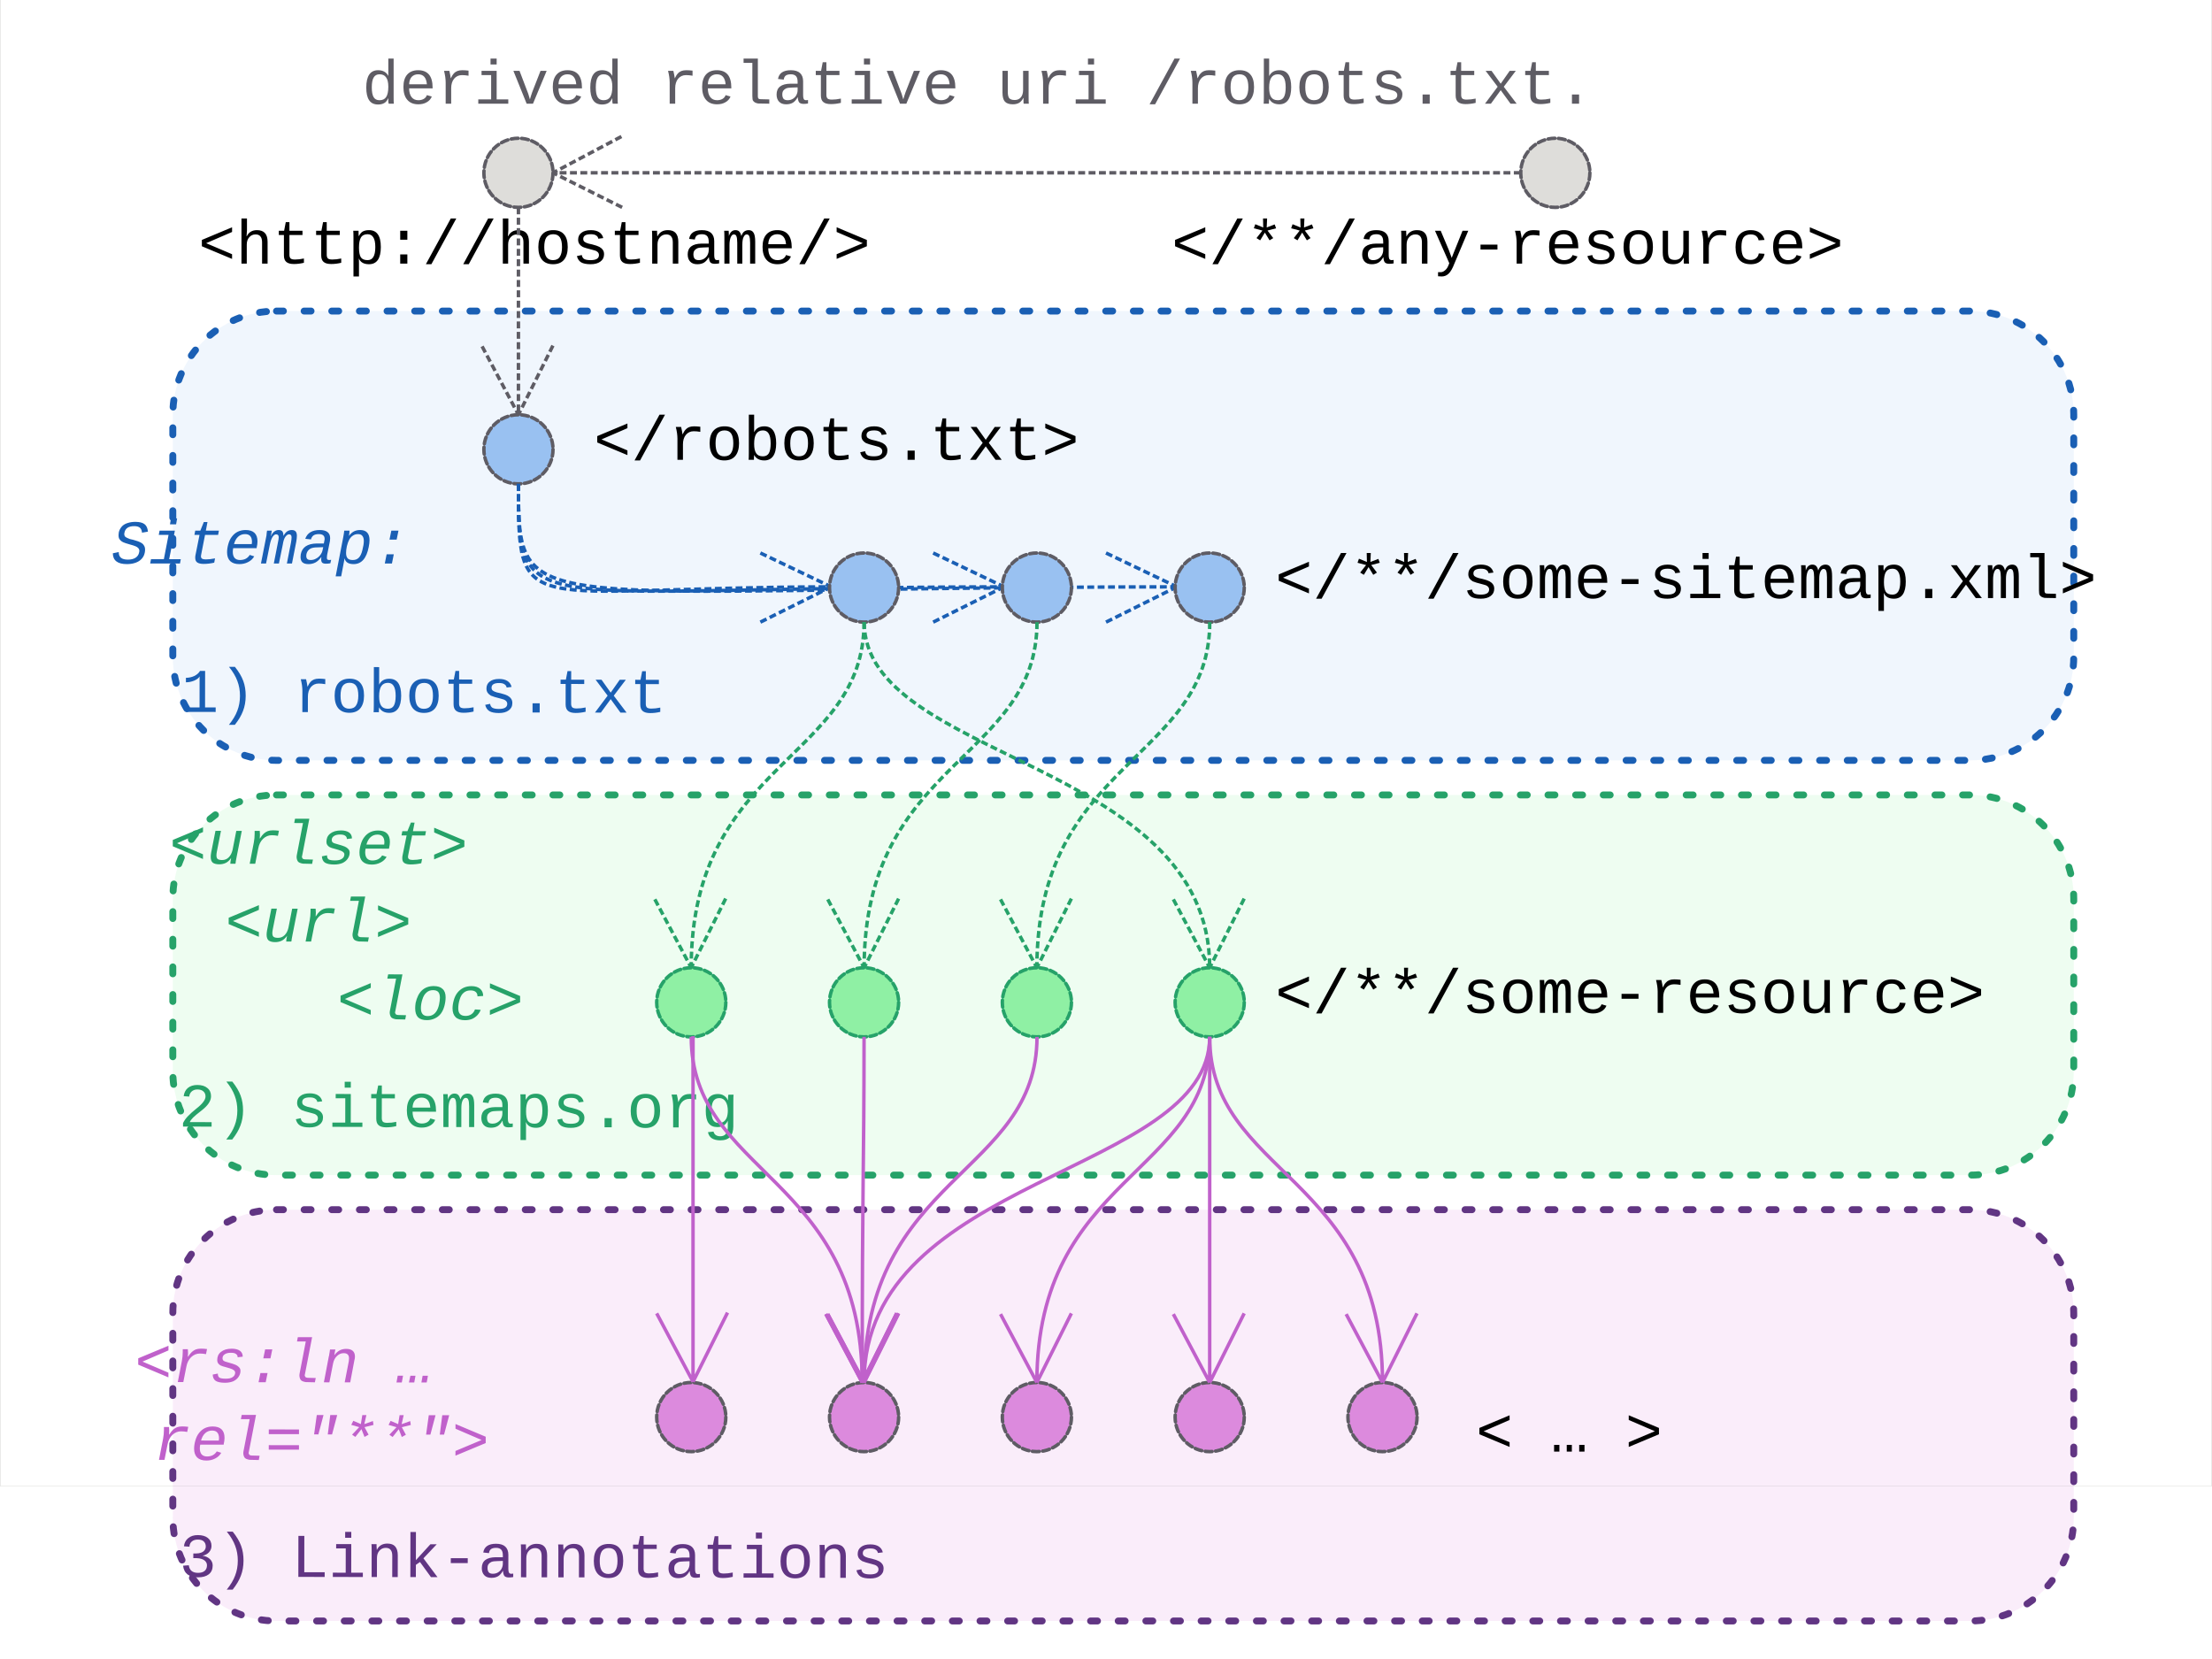
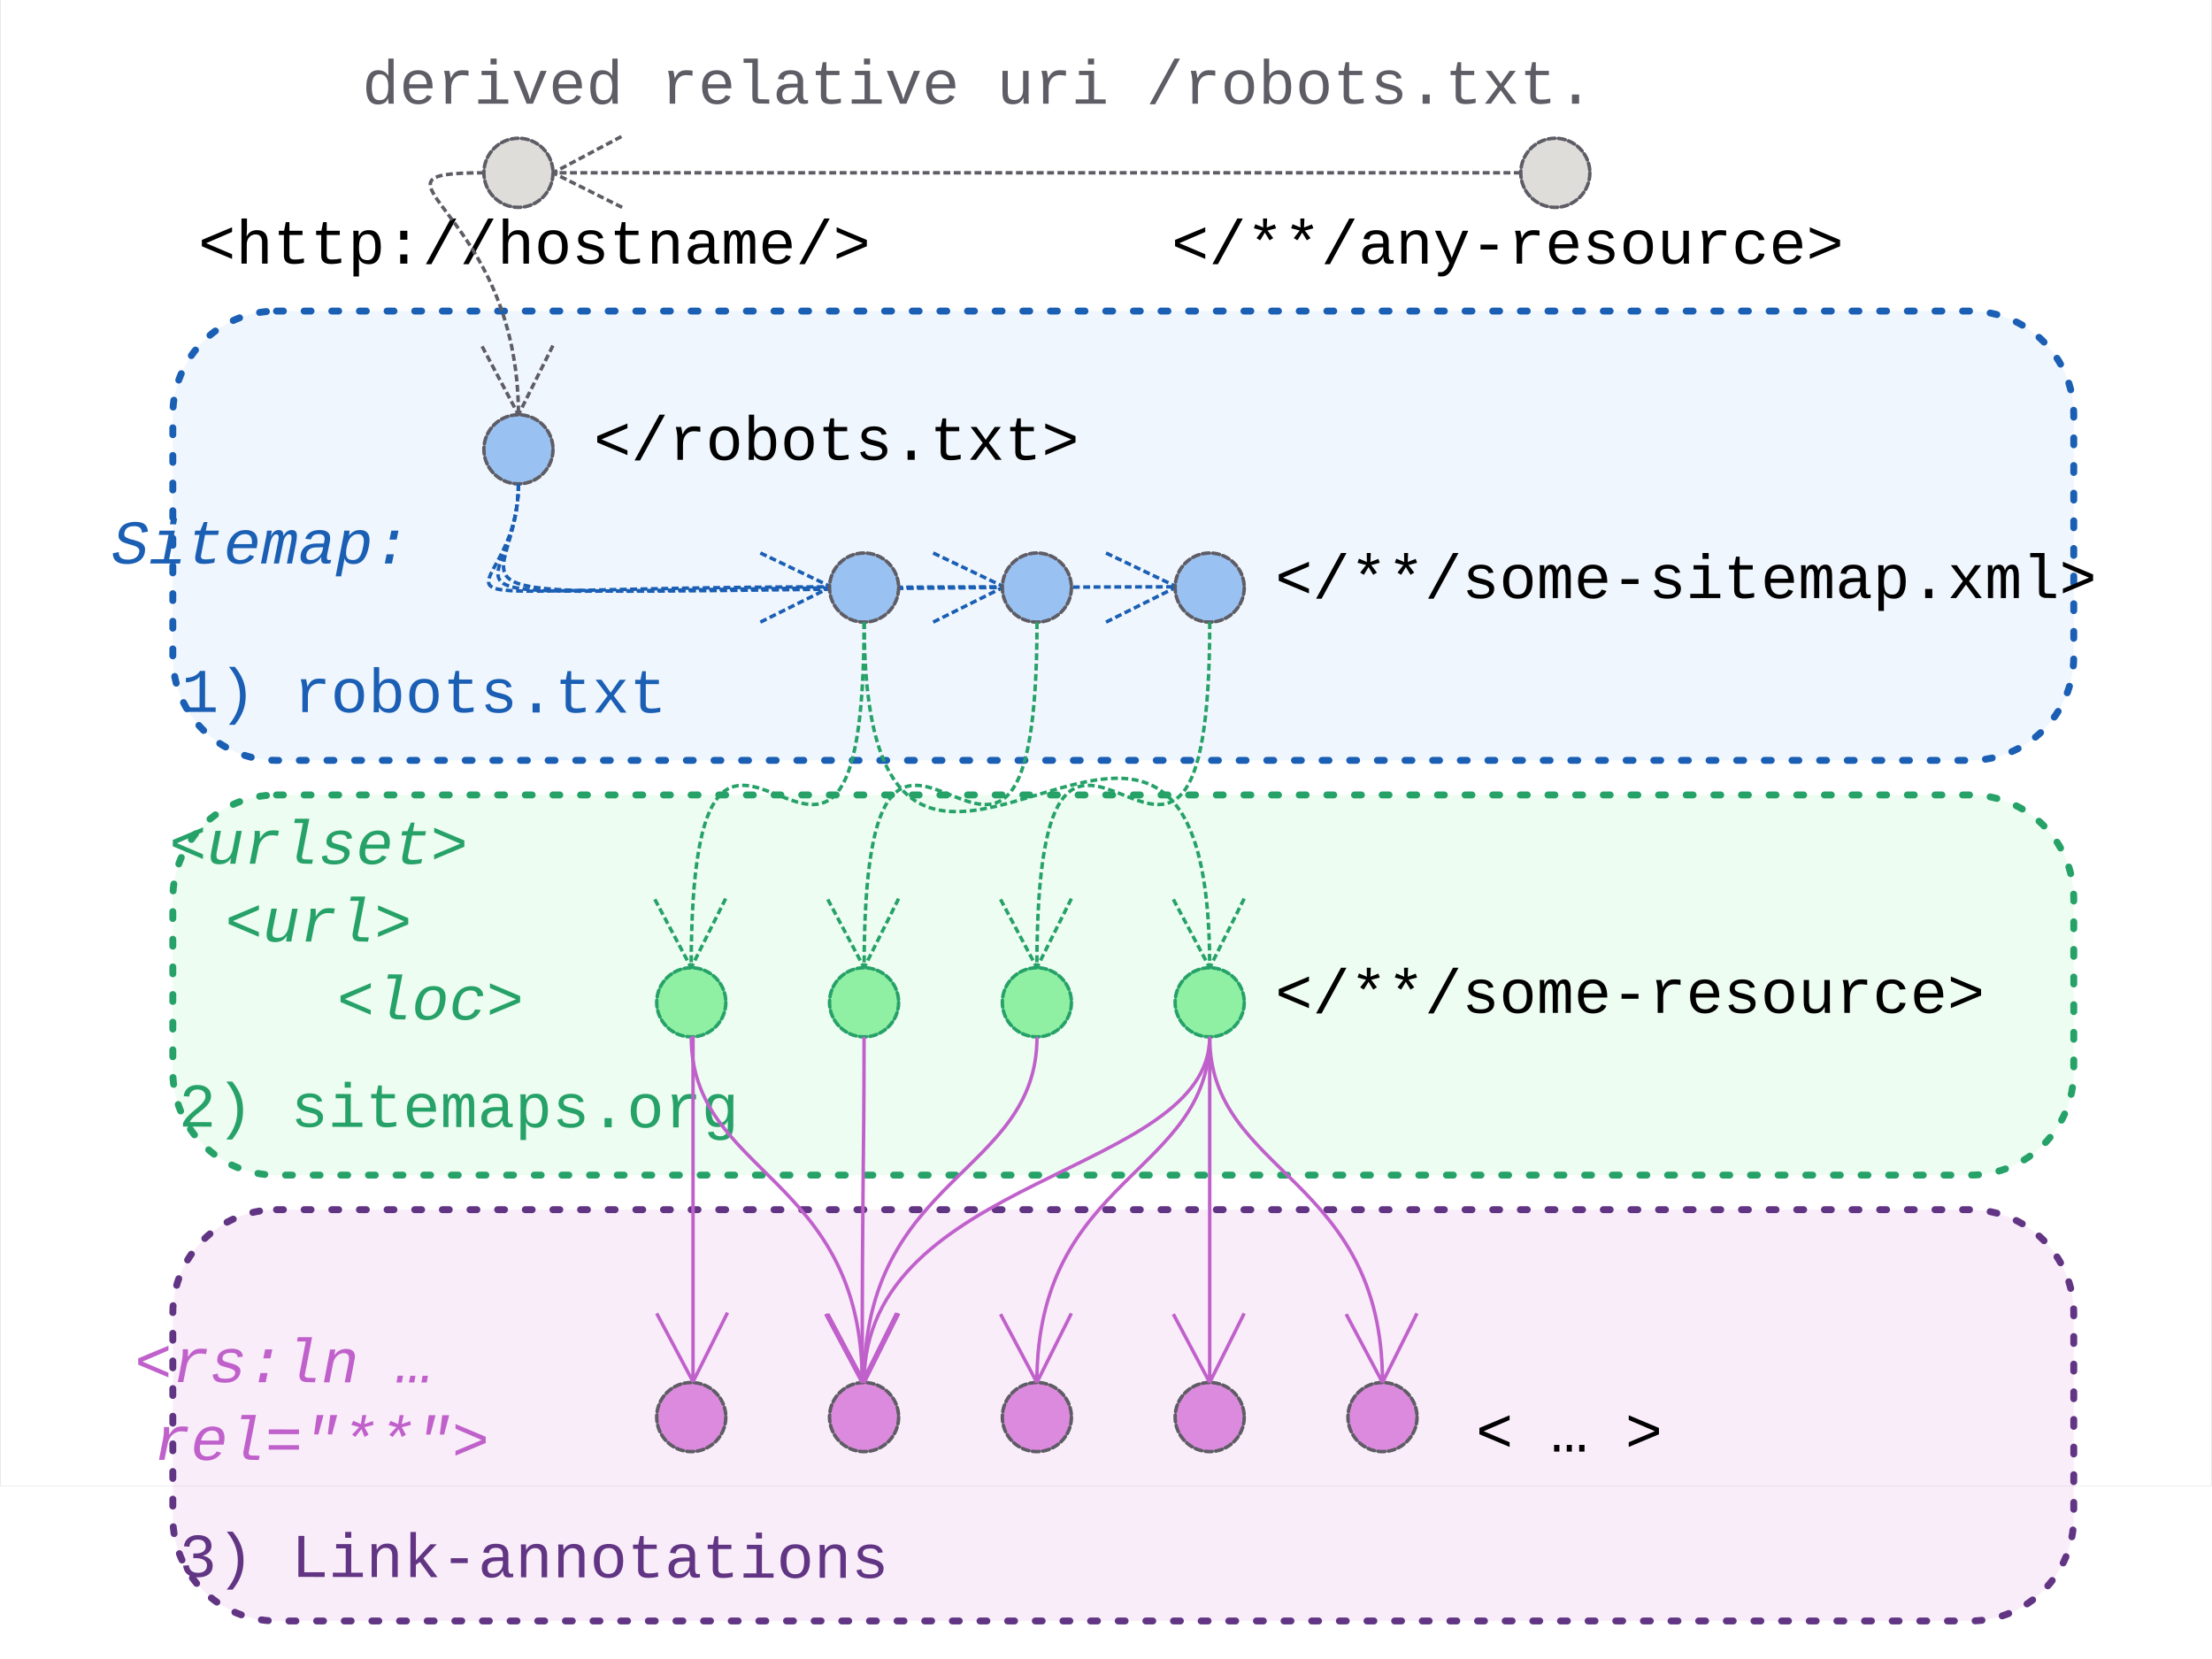
<svg xmlns="http://www.w3.org/2000/svg" width="640" height="480" viewBox="0 0 169.333 127" version="1.1" id="svg982">
  <defs id="defs979">
    <clipPath clipPathUnits="userSpaceOnUse" id="clipPath3602">
      <g id="g3606">
        <path d="M 0,0 H 800 V 600 H 0 Z" clip-rule="nonzero" id="path3604" />
      </g>
    </clipPath>
  </defs>
  <g id="layer1">
    <rect style="fill:#8ff0a4;fill-opacity:0.15;stroke:#26a269;stroke-width:0.529;stroke-linecap:round;stroke-linejoin:round;stroke-dasharray:0.529, 1.587;stroke-dashoffset:0" id="rect3" width="145.521" height="29.104" x="13.229" y="60.854" rx="7.937" ry="7.938" />
    <text xml:space="preserve" style="font-size:4.763px;line-height:1.25;font-family:'Liberation Mono';-inkscape-font-specification:'Liberation Mono';text-align:center;text-anchor:middle;fill:#26a269;stroke-width:0.265" x="42.412" y="86.219" id="text21" transform="rotate(0.09695921)">
      <tspan style="font-size:4.763px;text-align:center;text-anchor:middle;fill:#26a269;fill-opacity:1;stroke-width:0.265" x="42.412" y="86.219" id="tspan21">2) sitemaps.org</tspan>
    </text>
    <rect style="fill:#dc8add;fill-opacity:0.15;stroke:#613583;stroke-width:0.529;stroke-linecap:round;stroke-linejoin:round;stroke-dasharray:0.529, 1.587;stroke-dashoffset:0" id="rect1625" width="145.521" height="31.485" x="13.229" y="92.604" rx="7.937" ry="7.937" />
    <rect style="fill:#99c1f1;fill-opacity:0.15;stroke:#1a5fb4;stroke-width:0.529;stroke-linecap:round;stroke-linejoin:round;stroke-dasharray:0.529, 1.587;stroke-dashoffset:0" id="rect1013" width="145.521" height="34.396" x="13.229" y="23.812" rx="7.937" ry="7.938" />
    <rect style="opacity:0.458;fill:none;stroke:#888a85;stroke-width:0.026;stroke-linecap:round;stroke-linejoin:round" id="rect6783" width="169.307" height="126.974" x="0.013" y="-13.216" ry="1.2715655e-06" rx="1.2715655e-06" />
    <circle style="fill:#deddda;stroke:#5e5c64;stroke-width:0.265;stroke-linecap:round;stroke-linejoin:round;stroke-dasharray:0.529, 0.265" id="path845" cx="119.062" cy="13.229" r="2.646" />
    <circle style="fill:#99c1f1;stroke:#5e5c64;stroke-width:0.265;stroke-linecap:round;stroke-linejoin:round;stroke-dasharray:0.529, 0.265" id="circle847" cx="39.688" cy="34.396" r="2.646" />
    <text xml:space="preserve" style="font-size:4.763px;line-height:1.25;font-family:'Liberation Mono';-inkscape-font-specification:'Liberation Mono';stroke-width:0.265" x="15.189" y="20.178" id="text1541">
      <tspan id="tspan1539" style="font-size:4.763px;fill:#000000;fill-opacity:1;stroke-width:0.265" x="15.189" y="20.178">&lt;http://hostname/&gt;</tspan>
    </text>
    <circle style="fill:#8ff0a4;stroke:#26a269;stroke-width:0.265;stroke-linecap:round;stroke-linejoin:round;stroke-dasharray:0.529, 0.265" id="circle1543" cx="66.146" cy="76.729" r="2.646" />
    <path id="path5466" style="fill:none;stroke:#5e5c64;stroke-width:0.265;stroke-linecap:butt;stroke-linejoin:miter;stroke-dasharray:0.529, 0.265;stroke-dashoffset:0;stroke-opacity:1" d="m 47.571,10.452 -5.238,2.777 m 5.292,2.646 -5.292,-2.646 m 74.083,0 H 42.333" />
    <text xml:space="preserve" style="font-size:4.763px;line-height:1.25;font-family:'Liberation Mono';-inkscape-font-specification:'Liberation Mono';text-align:start;text-anchor:start;fill:#26a269;stroke-width:0.265" x="34.508" y="66.088" id="text6200" transform="rotate(0.09695921)">
      <tspan style="font-style:italic;font-size:4.763px;text-align:center;text-anchor:middle;fill:#26a269;fill-opacity:1;stroke-width:0.265" x="34.508" y="66.088" id="tspan35">&lt;urlset&gt;</tspan>
      <tspan style="font-style:italic;font-size:4.763px;text-align:center;text-anchor:middle;fill:#26a269;fill-opacity:1;stroke-width:0.265" x="34.508" y="72.041" id="tspan38">&lt;url&gt;</tspan>
      <tspan style="font-style:italic;font-size:4.763px;text-align:center;text-anchor:middle;fill:#26a269;fill-opacity:1;stroke-width:0.265" x="34.508" y="77.994" id="tspan39">    &lt;loc&gt;</tspan>
    </text>
    <circle style="fill:#dc8add;stroke:#5e5c64;stroke-width:0.265;stroke-linecap:round;stroke-linejoin:round;stroke-dasharray:0.529, 0.265" id="circle13" cx="52.917" cy="108.479" r="2.646" />
    <text xml:space="preserve" style="font-size:4.763px;line-height:1.25;font-family:'Liberation Mono';-inkscape-font-specification:'Liberation Mono';text-align:center;text-anchor:middle;fill:#1a5fb4;stroke-width:0.265" x="39.704" y="54.474" id="text22" transform="rotate(0.09695921)">
      <tspan style="font-size:4.763px;text-align:center;text-anchor:middle;fill:#1a5fb4;fill-opacity:1;stroke-width:0.265" x="39.704" y="54.474" id="tspan22">1) robots.txt</tspan>
    </text>
    <text xml:space="preserve" style="font-size:4.763px;line-height:1.25;font-family:'Liberation Mono';-inkscape-font-specification:'Liberation Mono';text-align:center;text-anchor:middle;fill:#613583;stroke-width:0.265" x="48.224" y="120.676" id="text23" transform="rotate(0.09695921)">
      <tspan style="font-size:4.763px;text-align:center;text-anchor:middle;fill:#613583;fill-opacity:1;stroke-width:0.265" x="48.224" y="120.676" id="tspan23">3) Link-annotations</tspan>
    </text>
    <text xml:space="preserve" style="font-size:4.763px;line-height:1.25;font-family:'Liberation Mono';-inkscape-font-specification:'Liberation Mono';stroke-width:0.265" x="112.985" y="111.125" id="text24">
      <tspan style="font-size:4.763px;fill:#000000;fill-opacity:1;stroke-width:0.265" x="112.985" y="111.125" id="tspan24">&lt; … &gt;</tspan>
    </text>
    <circle style="fill:#deddda;stroke:#5e5c64;stroke-width:0.265;stroke-linecap:round;stroke-linejoin:round;stroke-dasharray:0.529, 0.265" id="circle1" cx="39.688" cy="13.229" r="2.646" />
    <text xml:space="preserve" style="font-size:4.763px;line-height:1.25;font-family:'Liberation Mono';-inkscape-font-specification:'Liberation Mono';stroke-width:0.265" x="89.689" y="20.178" id="text1">
      <tspan id="tspan1" style="font-size:4.763px;fill:#000000;fill-opacity:1;stroke-width:0.265" x="89.689" y="20.178">&lt;/**/any-resource&gt;</tspan>
    </text>
    <text xml:space="preserve" style="font-size:4.763px;line-height:1.25;font-family:'Liberation Mono';-inkscape-font-specification:'Liberation Mono';stroke-width:0.265" x="45.454" y="35.201" id="text4">
      <tspan id="tspan4" style="font-size:4.763px;fill:#000000;fill-opacity:1;stroke-width:0.265" x="45.454" y="35.201">&lt;/robots.txt&gt;</tspan>
    </text>
-     <path id="path5" style="fill:none;stroke:#5e5c64;stroke-width:0.265;stroke-linecap:butt;stroke-linejoin:miter;stroke-dasharray:0.529, 0.265;stroke-dashoffset:0;stroke-opacity:1" d="m 36.905,26.514 2.782,5.236 m 2.641,-5.294 -2.641,5.294 m 1e-6,-15.875 -1e-6,15.875" />
+     <path id="path5" style="fill:none;stroke:#5e5c64;stroke-width:0.265;stroke-linecap:butt;stroke-linejoin:miter;stroke-dasharray:0.529, 0.265;stroke-dashoffset:0;stroke-opacity:1" d="m 36.905,26.514 2.782,5.236 m 2.641,-5.294 -2.641,5.294 M 37.042,13.229 c -10.583,0 2.646,2.646 2.646,18.521" />
    <text xml:space="preserve" style="font-size:4.763px;line-height:1.25;font-family:'Liberation Mono';-inkscape-font-specification:'Liberation Mono';text-align:center;text-anchor:middle;fill:#5e5c64;stroke-width:0.265" x="82.021" y="7.937" id="text1206">
      <tspan style="font-size:4.763px;text-align:center;text-anchor:middle;fill:#5e5c64;fill-opacity:1;stroke-width:0.265" x="82.021" y="7.937" id="tspan1208">derived relative uri /robots.txt.</tspan>
    </text>
-     <path id="path6" style="fill:none;stroke:#1a5fb4;stroke-width:0.265;stroke-linecap:butt;stroke-linejoin:miter;stroke-dasharray:0.529, 0.265;stroke-dashoffset:0;stroke-opacity:1" d="m 58.208,42.333 5.428,2.59 m -5.428,2.702 5.428,-2.702 M 39.688,37.042 c -10e-7,10.583 -10e-7,7.937 23.949,7.881" />
-     <path id="path7" style="fill:none;stroke:#1a5fb4;stroke-width:0.265;stroke-linecap:butt;stroke-linejoin:miter;stroke-dasharray:0.529, 0.265;stroke-dashoffset:0;stroke-opacity:1" d="m 71.437,42.333 5.428,2.59 m -5.428,2.702 5.428,-2.702 m -37.178,-7.881 c -1e-6,10.583 0,7.938 37.178,7.881" />
-     <path id="path8" style="fill:none;stroke:#1a5fb4;stroke-width:0.265;stroke-linecap:butt;stroke-linejoin:miter;stroke-dasharray:0.529, 0.265;stroke-dashoffset:0;stroke-opacity:1" d="m 84.667,42.333 5.428,2.59 m -5.428,2.702 5.428,-2.702 M 39.687,37.042 c -1e-6,10.583 0,7.938 50.407,7.881" />
+     <path id="path6" style="fill:none;stroke:#1a5fb4;stroke-width:0.265;stroke-linecap:butt;stroke-linejoin:miter;stroke-dasharray:0.529, 0.265;stroke-dashoffset:0;stroke-opacity:1" d="m 58.208,42.333 5.428,2.59 m -5.428,2.702 5.428,-2.702 M 39.688,37.042 c -10e-7,10.583 -13.229,7.937 23.949,7.881" />
+     <path id="path7" style="fill:none;stroke:#1a5fb4;stroke-width:0.265;stroke-linecap:butt;stroke-linejoin:miter;stroke-dasharray:0.529, 0.265;stroke-dashoffset:0;stroke-opacity:1" d="m 71.437,42.333 5.428,2.59 m -5.428,2.702 5.428,-2.702 m -37.178,-7.881 c -1e-6,10.583 -13.229,7.938 37.178,7.881" />
+     <path id="path8" style="fill:none;stroke:#1a5fb4;stroke-width:0.265;stroke-linecap:butt;stroke-linejoin:miter;stroke-dasharray:0.529, 0.265;stroke-dashoffset:0;stroke-opacity:1" d="m 84.667,42.333 5.428,2.59 m -5.428,2.702 5.428,-2.702 M 39.687,37.042 c -1e-6,10.583 -13.229,7.938 50.407,7.881" />
    <circle style="fill:#99c1f1;stroke:#5e5c64;stroke-width:0.265;stroke-linecap:round;stroke-linejoin:round;stroke-dasharray:0.529, 0.265" id="circle2" cx="66.146" cy="44.979" r="2.646" />
    <circle style="fill:#99c1f1;stroke:#5e5c64;stroke-width:0.265;stroke-linecap:round;stroke-linejoin:round;stroke-dasharray:0.529, 0.265" id="circle3" cx="79.375" cy="44.979" r="2.646" />
    <circle style="fill:#99c1f1;stroke:#5e5c64;stroke-width:0.265;stroke-linecap:round;stroke-linejoin:round;stroke-dasharray:0.529, 0.265" id="circle4" cx="92.604" cy="44.979" r="2.646" />
    <text xml:space="preserve" style="font-size:4.763px;line-height:1.25;font-family:'Liberation Mono';-inkscape-font-specification:'Liberation Mono';text-align:center;text-anchor:middle;fill:#1a5fb4;stroke-width:0.265" x="27.123" y="43.138" id="text9">
      <tspan style="font-style:italic;font-size:4.763px;text-align:center;text-anchor:middle;fill:#1a5fb4;fill-opacity:1;stroke-width:0.265" x="27.123" y="43.138" id="tspan9">Sitemap:</tspan>
    </text>
    <text xml:space="preserve" style="font-size:4.763px;line-height:1.25;font-family:'Liberation Mono';-inkscape-font-specification:'Liberation Mono';stroke-width:0.265" x="97.626" y="45.784" id="text10">
      <tspan id="tspan10" style="font-size:4.763px;fill:#000000;fill-opacity:1;stroke-width:0.265" x="97.626" y="45.784">&lt;/**/some-sitemap.xml&gt;</tspan>
    </text>
    <circle style="fill:#8ff0a4;stroke:#26a269;stroke-width:0.265;stroke-linecap:round;stroke-linejoin:round;stroke-dasharray:0.529, 0.265" id="circle10" cx="79.375" cy="76.729" r="2.646" />
    <circle style="fill:#8ff0a4;stroke:#26a269;stroke-width:0.265;stroke-linecap:round;stroke-linejoin:round;stroke-dasharray:0.529, 0.265" id="circle11" cx="92.604" cy="76.729" r="2.646" />
    <text xml:space="preserve" style="font-size:4.763px;line-height:1.25;font-family:'Liberation Mono';-inkscape-font-specification:'Liberation Mono';stroke-width:0.265" x="97.626" y="77.534" id="text11">
      <tspan id="tspan11" style="font-size:4.763px;fill:#000000;fill-opacity:1;stroke-width:0.265" x="97.626" y="77.534">&lt;/**/some-resource&gt;</tspan>
    </text>
-     <path id="path11" style="fill:none;stroke:#26a269;stroke-width:0.265;stroke-linecap:butt;stroke-linejoin:miter;stroke-dasharray:0.529, 0.265;stroke-dashoffset:0;stroke-opacity:1" d="m 76.593,68.848 2.782,5.236 m 2.641,-5.294 -2.641,5.294 M 92.609,47.627 C 92.604,58.208 79.375,58.208 79.375,74.083" />
-     <path id="path12" style="fill:none;stroke:#26a269;stroke-width:0.265;stroke-linecap:butt;stroke-linejoin:miter;stroke-dasharray:0.529, 0.265;stroke-dashoffset:0;stroke-opacity:1" d="m 63.369,68.85 2.782,5.236 m 2.641,-5.294 -2.641,5.294 M 79.385,47.63 c -0.005,10.581 -13.239,10.578 -13.234,26.456" />
-     <path id="path13" style="fill:none;stroke:#26a269;stroke-width:0.265;stroke-linecap:butt;stroke-linejoin:miter;stroke-dasharray:0.529, 0.265;stroke-dashoffset:0;stroke-opacity:1" d="m 89.822,68.848 2.782,5.236 m 2.641,-5.294 -2.641,5.294 M 66.156,47.63 c -0.005,10.581 26.449,10.578 26.449,26.453" />
+     <path id="path11" style="fill:none;stroke:#26a269;stroke-width:0.265;stroke-linecap:butt;stroke-linejoin:miter;stroke-dasharray:0.529, 0.265;stroke-dashoffset:0;stroke-opacity:1" d="m 76.593,68.848 2.782,5.236 m 2.641,-5.294 -2.641,5.294 M 92.609,47.627 C 92.604,79.375 79.375,42.333 79.375,74.083" />
+     <path id="path12" style="fill:none;stroke:#26a269;stroke-width:0.265;stroke-linecap:butt;stroke-linejoin:miter;stroke-dasharray:0.529, 0.265;stroke-dashoffset:0;stroke-opacity:1" d="m 63.369,68.85 2.782,5.236 m 2.641,-5.294 -2.641,5.294 M 79.385,47.63 C 79.375,79.375 66.146,42.333 66.151,74.086" />
+     <path id="path13" style="fill:none;stroke:#26a269;stroke-width:0.265;stroke-linecap:butt;stroke-linejoin:miter;stroke-dasharray:0.529, 0.265;stroke-dashoffset:0;stroke-opacity:1" d="m 89.822,68.848 2.782,5.236 m 2.641,-5.294 -2.641,5.294 M 66.156,47.63 c -0.01,34.391 26.449,-7.942 26.449,26.453" />
    <circle style="fill:#8ff0a4;stroke:#26a269;stroke-width:0.265;stroke-linecap:round;stroke-linejoin:round;stroke-dasharray:0.529, 0.265" id="circle17" cx="52.917" cy="76.729" r="2.646" />
-     <path id="path17" style="fill:none;stroke:#26a269;stroke-width:0.265;stroke-linecap:butt;stroke-linejoin:miter;stroke-dasharray:0.529, 0.265;stroke-dashoffset:0;stroke-opacity:1" d="m 50.13,68.845 2.782,5.236 m 2.641,-5.294 -2.641,5.294 M 66.146,47.625 c -0.005,10.581 -13.229,10.583 -13.234,26.456" />
+     <path id="path17" style="fill:none;stroke:#26a269;stroke-width:0.265;stroke-linecap:butt;stroke-linejoin:miter;stroke-dasharray:0.529, 0.265;stroke-dashoffset:0;stroke-opacity:1" d="m 50.13,68.845 2.782,5.236 m 2.641,-5.294 -2.641,5.294 M 66.146,47.625 c 0,31.75 -13.229,-5.292 -13.234,26.456" />
    <circle style="fill:#dc8add;stroke:#5e5c64;stroke-width:0.265;stroke-linecap:round;stroke-linejoin:round;stroke-dasharray:0.529, 0.265" id="circle18" cx="66.146" cy="108.479" r="2.646" />
    <circle style="fill:#dc8add;stroke:#5e5c64;stroke-width:0.265;stroke-linecap:round;stroke-linejoin:round;stroke-dasharray:0.529, 0.265" id="circle19" cx="79.375" cy="108.479" r="2.646" />
    <circle style="fill:#dc8add;stroke:#5e5c64;stroke-width:0.265;stroke-linecap:round;stroke-linejoin:round;stroke-dasharray:0.529, 0.265" id="circle20" cx="92.604" cy="108.479" r="2.646" />
    <circle style="fill:#dc8add;stroke:#5e5c64;stroke-width:0.265;stroke-linecap:round;stroke-linejoin:round;stroke-dasharray:0.529, 0.265" id="circle21" cx="105.833" cy="108.479" r="2.646" />
    <path id="path21" style="fill:none;stroke:#c061cb;stroke-width:0.265;stroke-linecap:butt;stroke-linejoin:miter;stroke-dasharray:none;stroke-dashoffset:0;stroke-opacity:1" d="m 63.364,100.598 2.782,5.236 m 2.641,-5.294 -2.641,5.294 m 13.239,-26.453 c -0.005,10.581 -13.239,10.578 -13.239,26.453" />
    <path id="path22" style="fill:none;stroke:#c061cb;stroke-width:0.265;stroke-linecap:butt;stroke-linejoin:miter;stroke-dasharray:none;stroke-dashoffset:0;stroke-opacity:1" d="m 63.364,100.598 2.782,5.236 m 2.641,-5.294 -2.641,5.294 M 92.604,79.375 C 92.599,89.956 66.146,89.958 66.146,105.833" />
    <path id="path23" style="fill:none;stroke:#c061cb;stroke-width:0.265;stroke-linecap:butt;stroke-linejoin:miter;stroke-dasharray:none;stroke-dashoffset:0;stroke-opacity:1" d="m 103.051,100.598 2.782,5.236 m 2.641,-5.294 -2.641,5.294 M 92.604,79.375 c -0.005,10.581 13.229,10.583 13.229,26.458" />
    <path id="path30" style="fill:none;stroke:#c061cb;stroke-width:0.265;stroke-linecap:butt;stroke-linejoin:miter;stroke-dasharray:none;stroke-dashoffset:0;stroke-opacity:1" d="m 89.822,100.598 2.782,5.236 m 2.641,-5.294 -2.641,5.294 m 0,-26.458 c -0.005,10.581 0,10.583 0,26.458" />
    <path id="path31" style="fill:none;stroke:#c061cb;stroke-width:0.265;stroke-linecap:butt;stroke-linejoin:miter;stroke-dasharray:none;stroke-dashoffset:0;stroke-opacity:1" d="m 50.271,100.542 2.782,5.236 m 2.641,-5.294 -2.641,5.294 m 0,-26.458 c -0.005,10.581 0,10.583 0,26.458" />
    <path id="path32" style="fill:none;stroke:#c061cb;stroke-width:0.265;stroke-linecap:butt;stroke-linejoin:miter;stroke-dasharray:none;stroke-dashoffset:0;stroke-opacity:1" d="m 63.222,100.593 2.782,5.236 m 2.641,-5.294 -2.641,5.294 m 0.142,-26.454 c -0.005,10.581 -0.142,10.579 -0.142,26.454" />
    <path id="path33" style="fill:none;stroke:#c061cb;stroke-width:0.265;stroke-linecap:butt;stroke-linejoin:miter;stroke-dasharray:none;stroke-dashoffset:0;stroke-opacity:1" d="m 63.222,100.593 2.782,5.236 m 2.641,-5.294 -2.641,5.294 M 52.917,79.375 c -0.005,10.581 13.087,10.579 13.087,26.454" />
    <path id="path34" style="fill:none;stroke:#c061cb;stroke-width:0.265;stroke-linecap:butt;stroke-linejoin:miter;stroke-dasharray:none;stroke-dashoffset:0;stroke-opacity:1" d="m 76.593,100.598 2.782,5.236 m 2.641,-5.294 -2.641,5.294 M 92.604,79.375 c -0.005,10.581 -13.229,10.583 -13.229,26.458" />
    <text xml:space="preserve" style="font-size:4.763px;line-height:1.25;font-family:'Liberation Mono';-inkscape-font-specification:'Liberation Mono';text-align:start;text-anchor:start;fill:#c061cb;stroke-width:0.265" x="31.929" y="105.779" id="text42" transform="rotate(0.09695921)">
      <tspan style="font-style:italic;font-size:4.763px;text-align:center;text-anchor:middle;fill:#c061cb;fill-opacity:1;stroke-width:0.265" x="31.929" y="105.779" id="tspan40">&lt;rs:ln …</tspan>
      <tspan style="font-style:italic;font-size:4.763px;text-align:center;text-anchor:middle;fill:#c061cb;fill-opacity:1;stroke-width:0.265" x="31.929" y="111.733" id="tspan42">rel="**"&gt;</tspan>
    </text>
  </g>
</svg>
